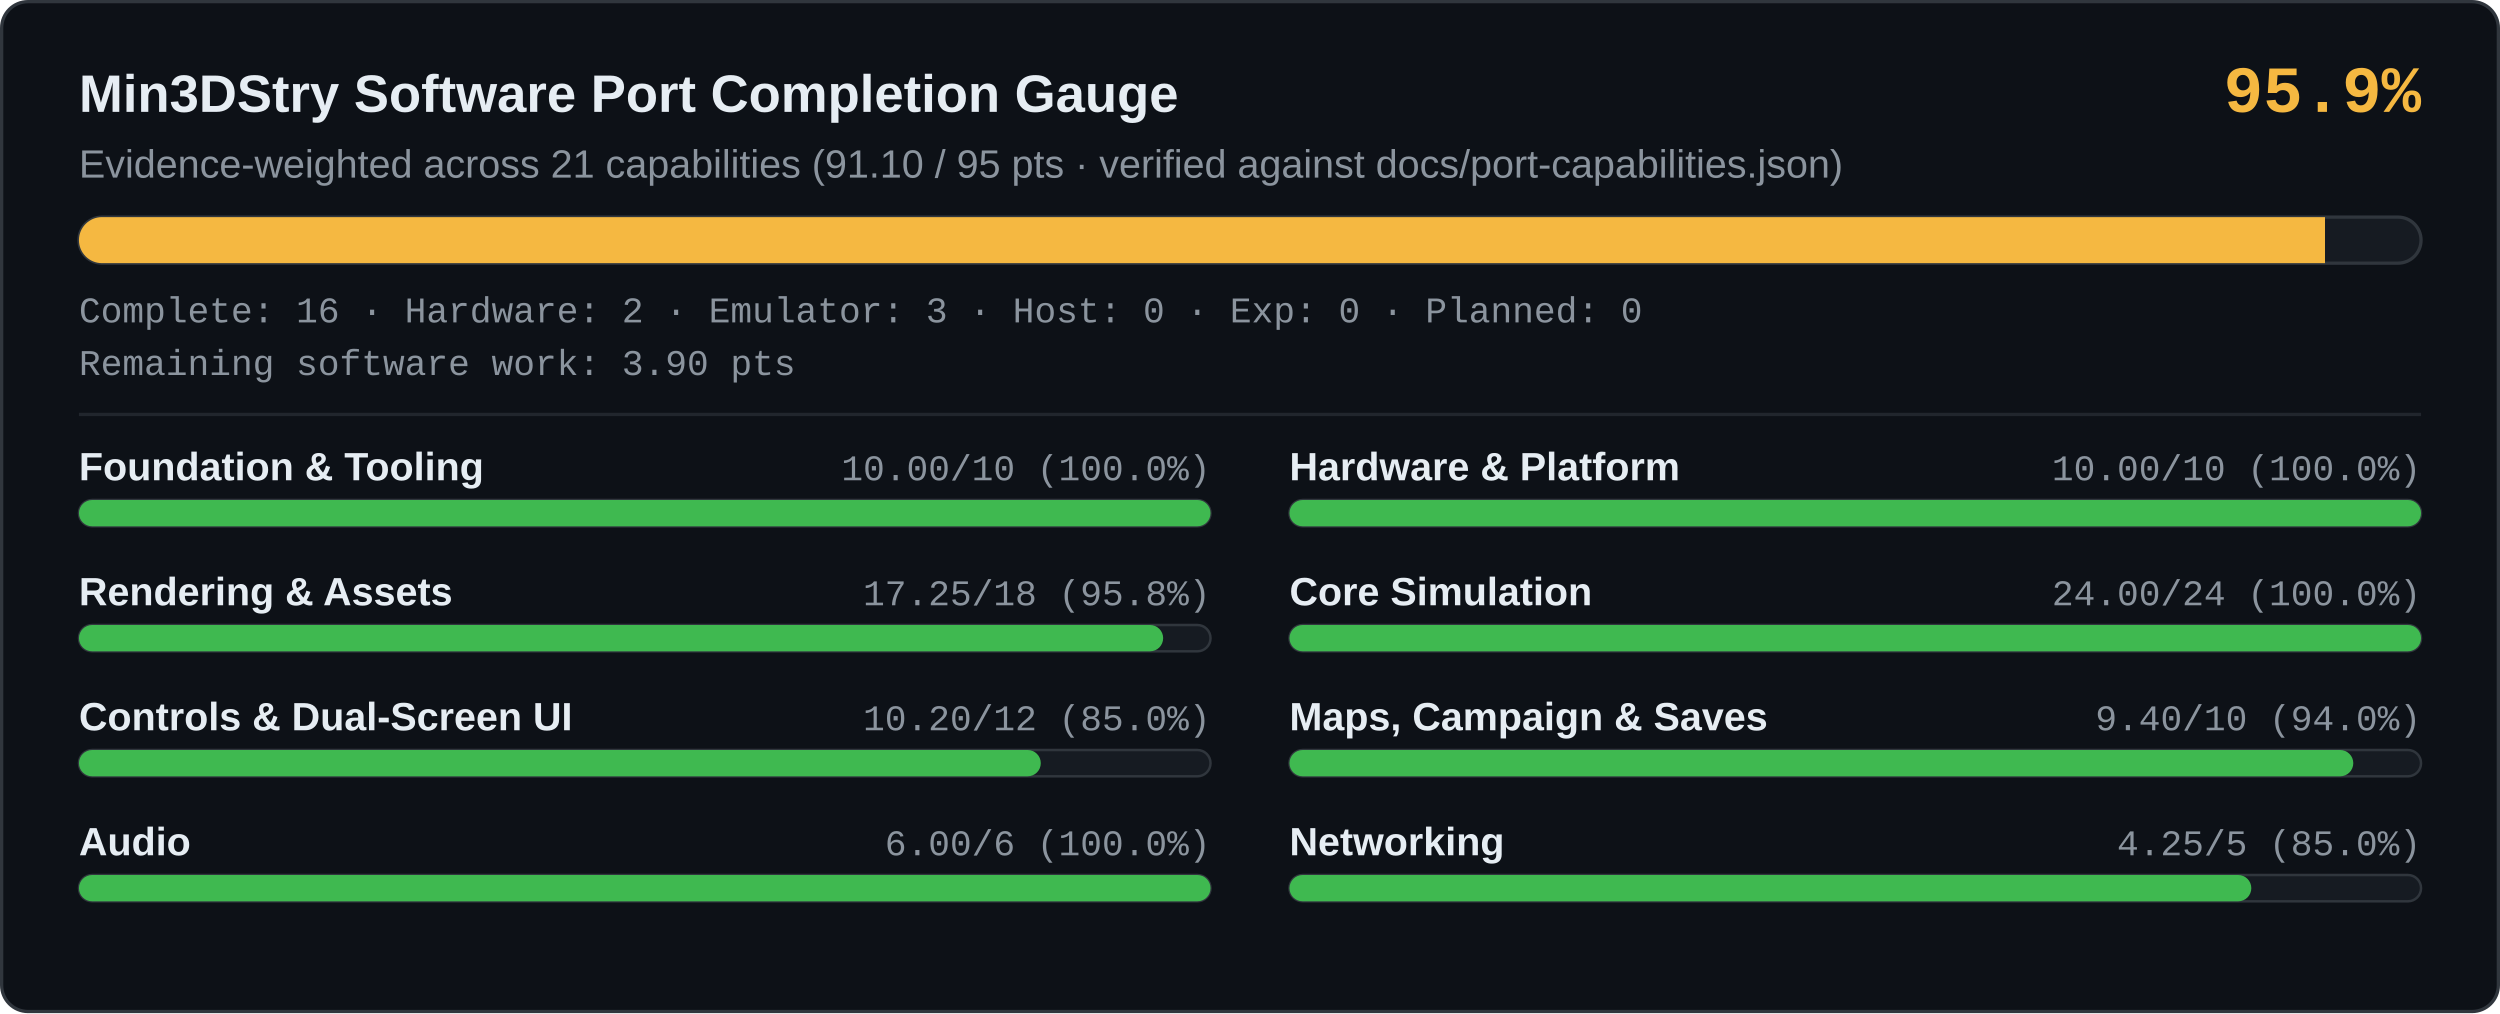
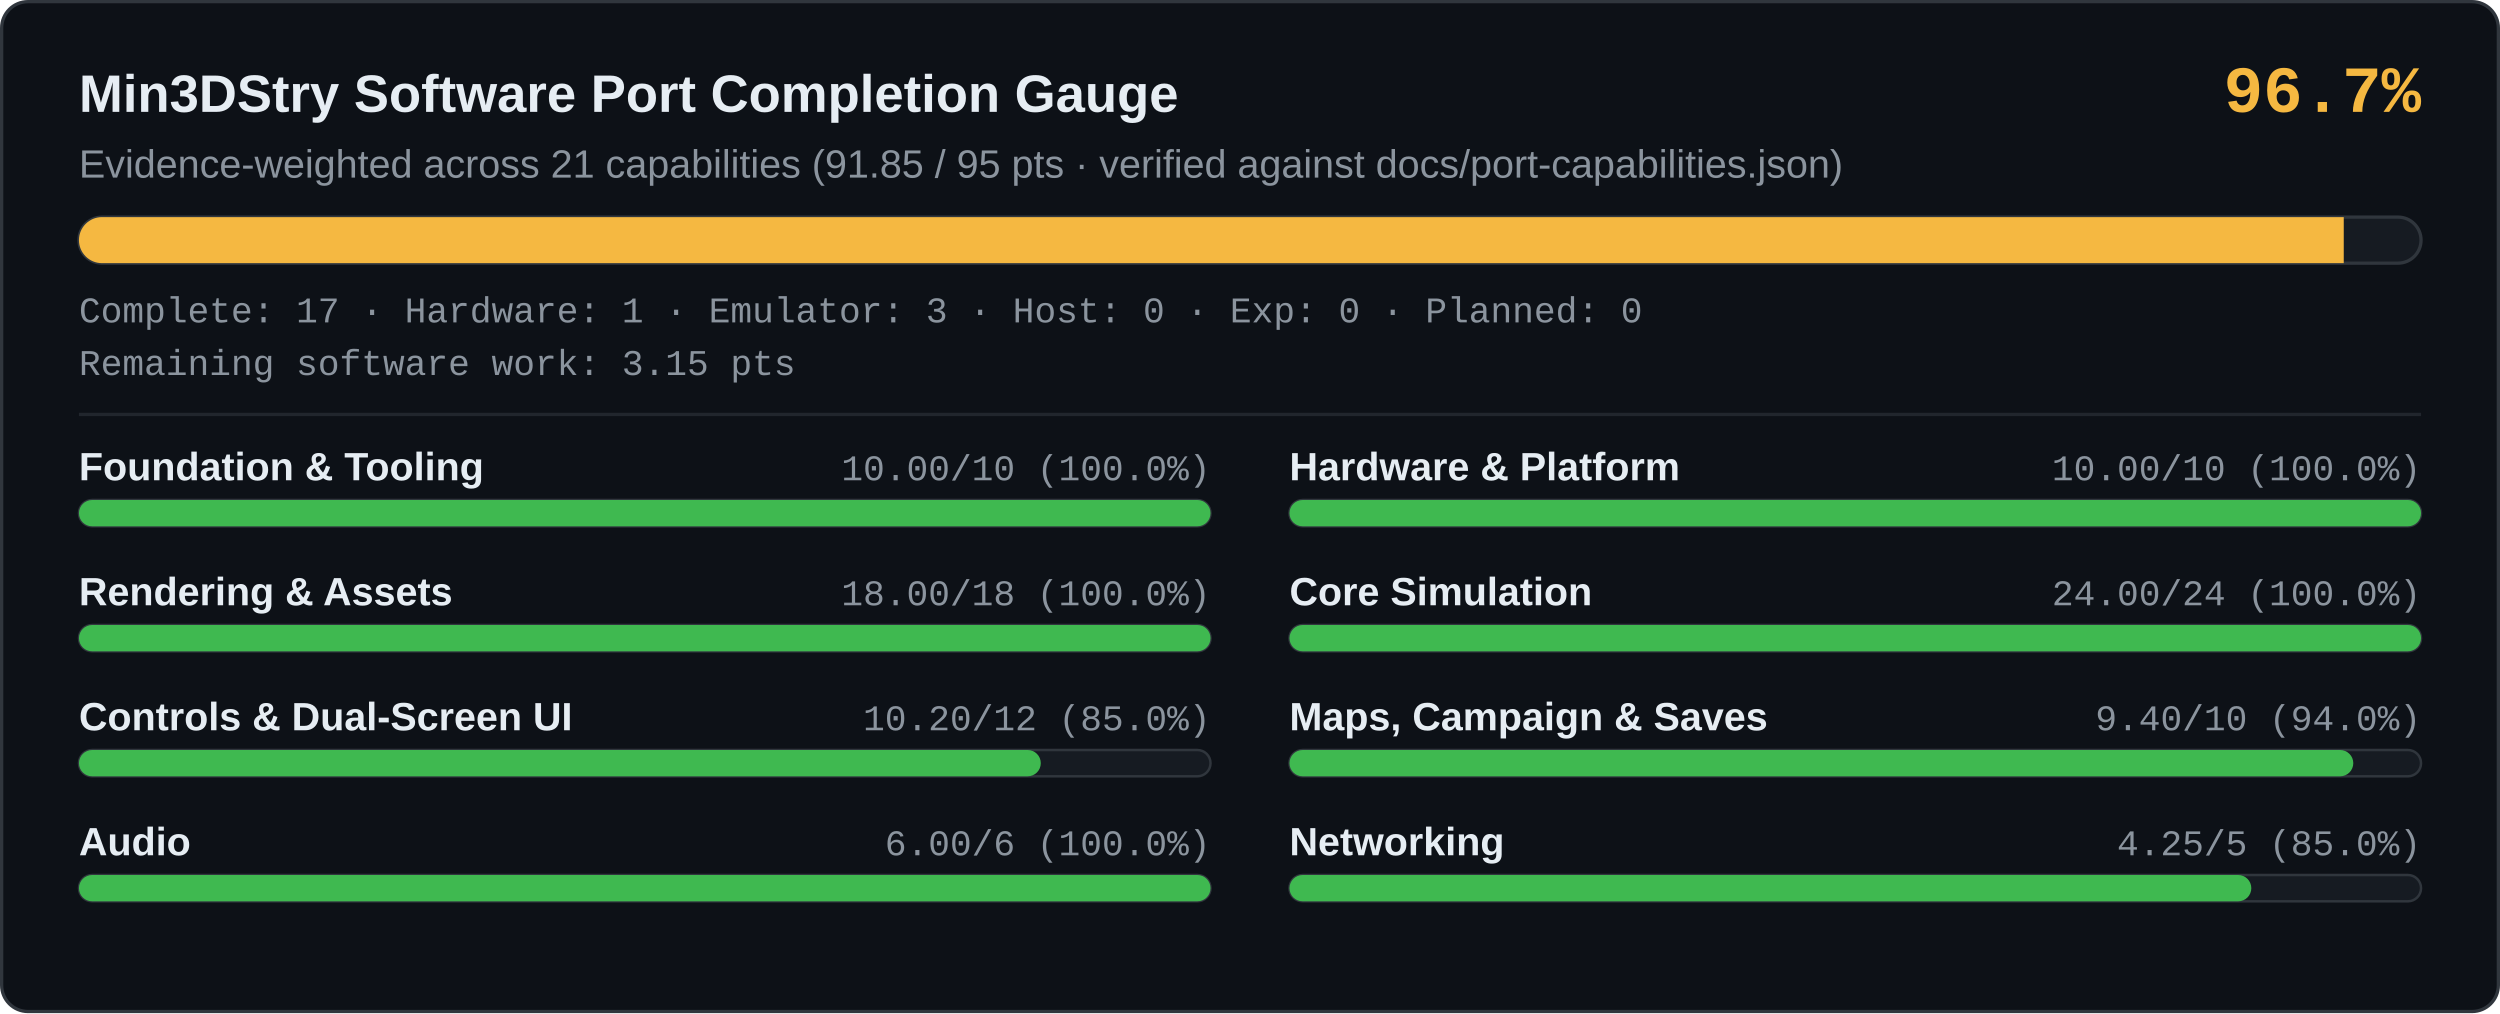
- <svg xmlns="http://www.w3.org/2000/svg" width="760" height="308" viewBox="0 0 760 308" role="img" aria-label="Min3DStry Port Completion 95.9%">
+ <svg xmlns="http://www.w3.org/2000/svg" width="760" height="308" viewBox="0 0 760 308" role="img" aria-label="Min3DStry Port Completion 96.7%">
  <defs>
    <clipPath id="barClip">
      <rect x="24" y="66" width="712" height="14" rx="7" />
    </clipPath>
  </defs>
  <rect x="0.5" y="0.5" width="759" height="307" rx="8" fill="#0d1117" stroke="#30363d" />
  <text x="24" y="34" fill="#e6edf3" font-family="Segoe UI, Ubuntu, Arial, sans-serif" font-size="16" font-weight="700">Min3DStry Software Port Completion Gauge</text>
-   <text x="736" y="34" text-anchor="end" fill="#f5b841" font-family="Consolas, Liberation Mono, monospace" font-size="20" font-weight="700">95.9%</text>
-   <text x="24" y="54" fill="#8b949e" font-family="Segoe UI, Ubuntu, Arial, sans-serif" font-size="12">Evidence-weighted across 21 capabilities (91.10 / 95 pts · verified against docs/port-capabilities.json)</text>
+   <text x="736" y="34" text-anchor="end" fill="#f5b841" font-family="Consolas, Liberation Mono, monospace" font-size="20" font-weight="700">96.7%</text>
+   <text x="24" y="54" fill="#8b949e" font-family="Segoe UI, Ubuntu, Arial, sans-serif" font-size="12">Evidence-weighted across 21 capabilities (91.85 / 95 pts · verified against docs/port-capabilities.json)</text>
  <rect x="24" y="66" width="712" height="14" rx="7" fill="#161b22" stroke="#30363d" />
  <g clip-path="url(#barClip)">
-     <rect x="24" y="66" width="682.8" height="14" fill="#f5b841" />
+     <rect x="24" y="66" width="688.5" height="14" fill="#f5b841" />
  </g>
-   <text x="24" y="98" fill="#8b949e" font-family="Consolas, Liberation Mono, monospace" font-size="11">Complete: 16  ·  Hardware: 2  ·  Emulator: 3  ·  Host: 0  ·  Exp: 0  ·  Planned: 0</text>
-   <text x="24" y="114" fill="#8b949e" font-family="Consolas, Liberation Mono, monospace" font-size="11">Remaining software work: 3.90 pts</text>
+   <text x="24" y="98" fill="#8b949e" font-family="Consolas, Liberation Mono, monospace" font-size="11">Complete: 17  ·  Hardware: 1  ·  Emulator: 3  ·  Host: 0  ·  Exp: 0  ·  Planned: 0</text>
+   <text x="24" y="114" fill="#8b949e" font-family="Consolas, Liberation Mono, monospace" font-size="11">Remaining software work: 3.15 pts</text>
  <line x1="24" y1="126" x2="736" y2="126" stroke="#21262d" stroke-width="1" />
  <text x="24" y="146" fill="#e6edf3" font-family="Segoe UI, Ubuntu, Arial, sans-serif" font-size="12" font-weight="600">Foundation &amp; Tooling</text>
  <text x="368" y="146" text-anchor="end" fill="#8b949e" font-family="Consolas, Liberation Mono, monospace" font-size="11">10.00/10 (100.0%)</text>
  <rect x="24" y="152" width="344" height="8" rx="4" fill="#161b22" stroke="#30363d" stroke-width="0.75" />
  <rect x="24" y="152" width="344.0" height="8" rx="4" fill="#3fb950" />
  <text x="392" y="146" fill="#e6edf3" font-family="Segoe UI, Ubuntu, Arial, sans-serif" font-size="12" font-weight="600">Hardware &amp; Platform</text>
  <text x="736" y="146" text-anchor="end" fill="#8b949e" font-family="Consolas, Liberation Mono, monospace" font-size="11">10.00/10 (100.0%)</text>
  <rect x="392" y="152" width="344" height="8" rx="4" fill="#161b22" stroke="#30363d" stroke-width="0.75" />
  <rect x="392" y="152" width="344.0" height="8" rx="4" fill="#3fb950" />
  <text x="24" y="184" fill="#e6edf3" font-family="Segoe UI, Ubuntu, Arial, sans-serif" font-size="12" font-weight="600">Rendering &amp; Assets</text>
-   <text x="368" y="184" text-anchor="end" fill="#8b949e" font-family="Consolas, Liberation Mono, monospace" font-size="11">17.25/18 (95.8%)</text>
+   <text x="368" y="184" text-anchor="end" fill="#8b949e" font-family="Consolas, Liberation Mono, monospace" font-size="11">18.00/18 (100.0%)</text>
  <rect x="24" y="190" width="344" height="8" rx="4" fill="#161b22" stroke="#30363d" stroke-width="0.75" />
-   <rect x="24" y="190" width="329.6" height="8" rx="4" fill="#3fb950" />
+   <rect x="24" y="190" width="344.0" height="8" rx="4" fill="#3fb950" />
  <text x="392" y="184" fill="#e6edf3" font-family="Segoe UI, Ubuntu, Arial, sans-serif" font-size="12" font-weight="600">Core Simulation</text>
  <text x="736" y="184" text-anchor="end" fill="#8b949e" font-family="Consolas, Liberation Mono, monospace" font-size="11">24.00/24 (100.0%)</text>
  <rect x="392" y="190" width="344" height="8" rx="4" fill="#161b22" stroke="#30363d" stroke-width="0.75" />
  <rect x="392" y="190" width="344.0" height="8" rx="4" fill="#3fb950" />
  <text x="24" y="222" fill="#e6edf3" font-family="Segoe UI, Ubuntu, Arial, sans-serif" font-size="12" font-weight="600">Controls &amp; Dual-Screen UI</text>
  <text x="368" y="222" text-anchor="end" fill="#8b949e" font-family="Consolas, Liberation Mono, monospace" font-size="11">10.20/12 (85.0%)</text>
  <rect x="24" y="228" width="344" height="8" rx="4" fill="#161b22" stroke="#30363d" stroke-width="0.75" />
  <rect x="24" y="228" width="292.4" height="8" rx="4" fill="#3fb950" />
  <text x="392" y="222" fill="#e6edf3" font-family="Segoe UI, Ubuntu, Arial, sans-serif" font-size="12" font-weight="600">Maps, Campaign &amp; Saves</text>
  <text x="736" y="222" text-anchor="end" fill="#8b949e" font-family="Consolas, Liberation Mono, monospace" font-size="11">9.40/10 (94.0%)</text>
  <rect x="392" y="228" width="344" height="8" rx="4" fill="#161b22" stroke="#30363d" stroke-width="0.75" />
  <rect x="392" y="228" width="323.4" height="8" rx="4" fill="#3fb950" />
  <text x="24" y="260" fill="#e6edf3" font-family="Segoe UI, Ubuntu, Arial, sans-serif" font-size="12" font-weight="600">Audio</text>
  <text x="368" y="260" text-anchor="end" fill="#8b949e" font-family="Consolas, Liberation Mono, monospace" font-size="11">6.00/6 (100.0%)</text>
  <rect x="24" y="266" width="344" height="8" rx="4" fill="#161b22" stroke="#30363d" stroke-width="0.75" />
  <rect x="24" y="266" width="344.0" height="8" rx="4" fill="#3fb950" />
  <text x="392" y="260" fill="#e6edf3" font-family="Segoe UI, Ubuntu, Arial, sans-serif" font-size="12" font-weight="600">Networking</text>
  <text x="736" y="260" text-anchor="end" fill="#8b949e" font-family="Consolas, Liberation Mono, monospace" font-size="11">4.25/5 (85.0%)</text>
  <rect x="392" y="266" width="344" height="8" rx="4" fill="#161b22" stroke="#30363d" stroke-width="0.75" />
  <rect x="392" y="266" width="292.4" height="8" rx="4" fill="#3fb950" />
</svg>
